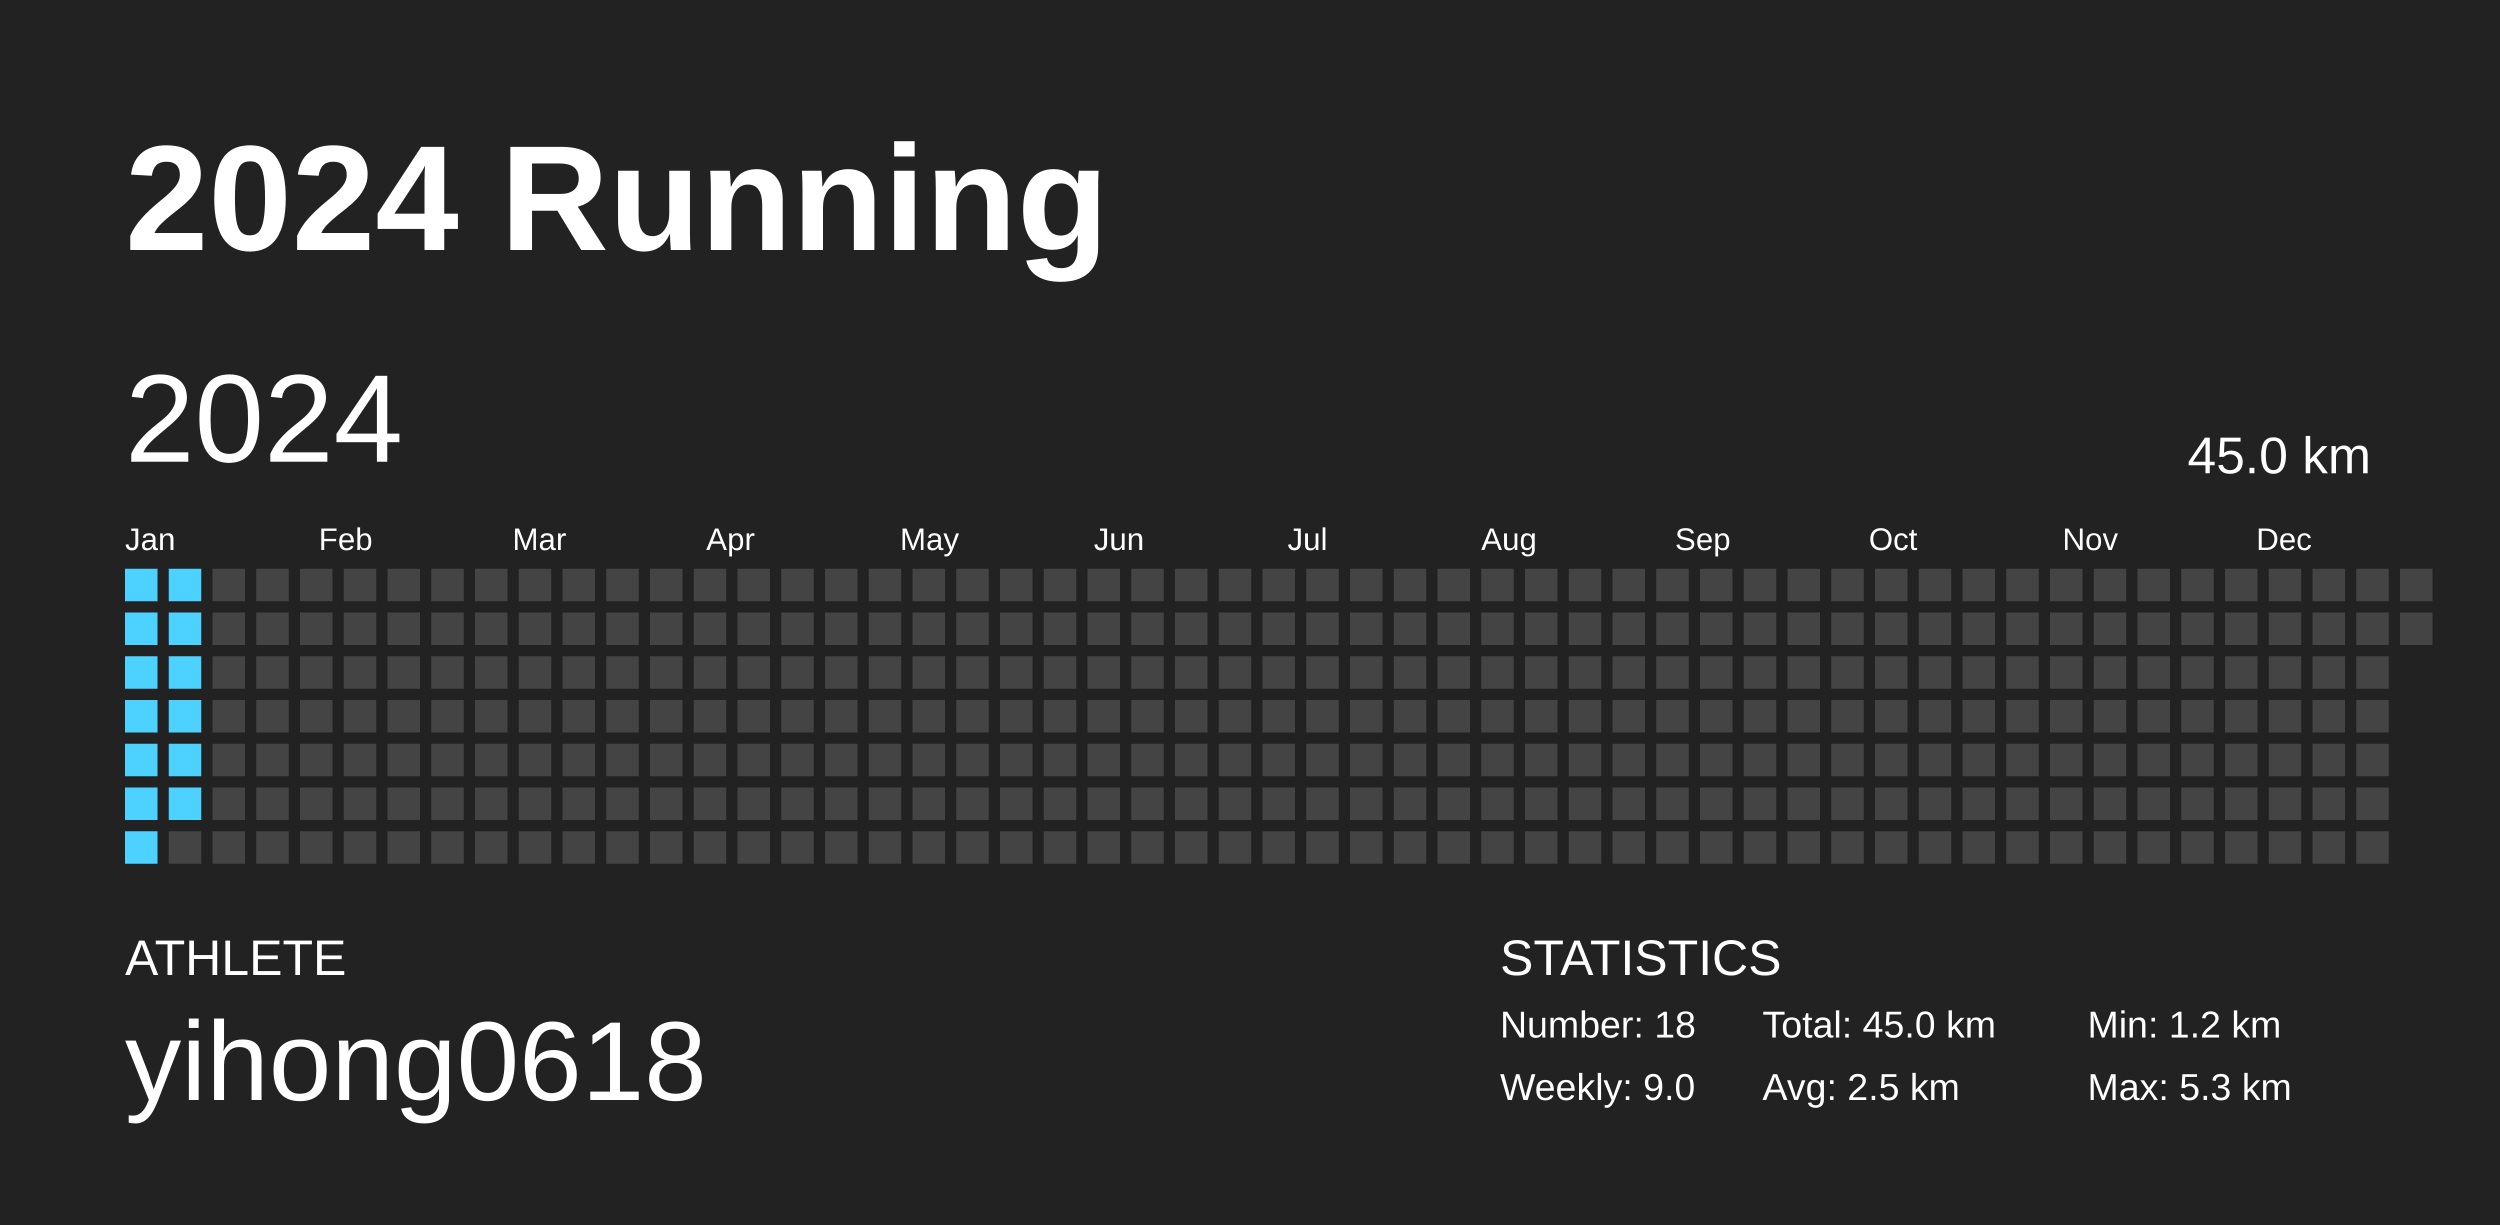
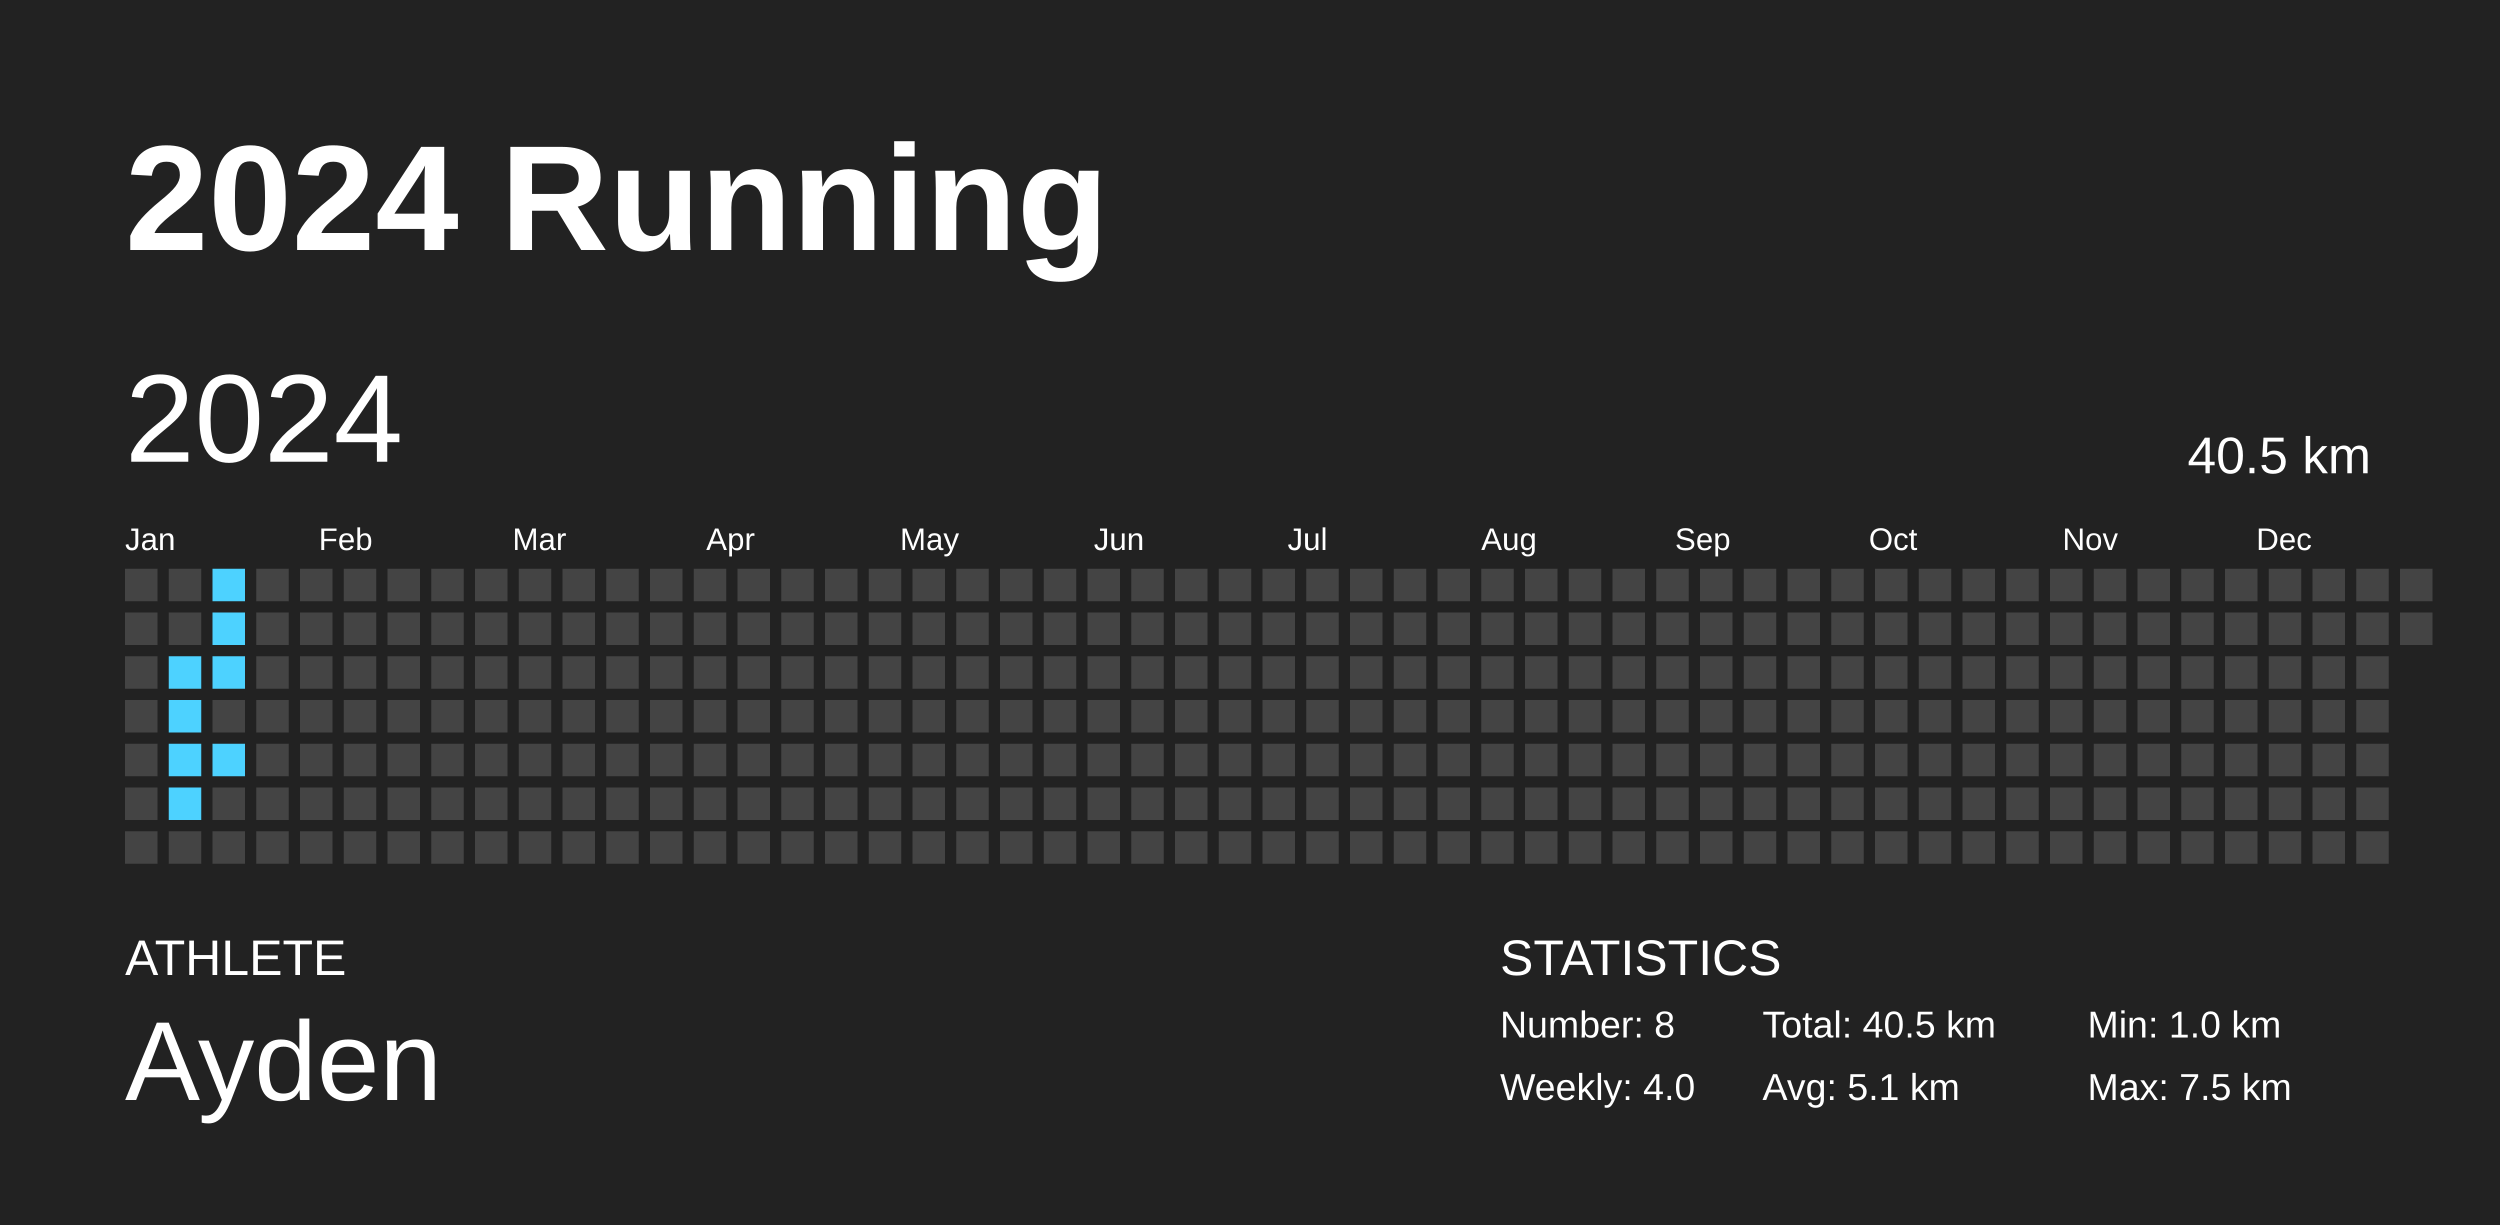
<svg xmlns="http://www.w3.org/2000/svg" baseProfile="full" height="98mm" version="1.1" viewBox="0,0,200,98" width="200mm">
  <defs />
  <rect fill="#222222" height="98" width="200" x="0" y="0" />
  <text fill="#FFFFFF" style="font-size:12px; font-family:Arial; font-weight:bold;" x="10" y="20">2024 Running</text>
  <text fill="#FFFFFF" style="font-size:4px; font-family:Arial" x="10" y="78">ATHLETE</text>
-   <text fill="#FFFFFF" style="font-size:9px; font-family:Arial" x="10" y="88">yihong0618</text>
+   <text fill="#FFFFFF" style="font-size:9px; font-family:Arial" x="10" y="88">Ayden</text>
  <text fill="#FFFFFF" style="font-size:4px; font-family:Arial" x="120" y="78">STATISTICS</text>
-   <text fill="#FFFFFF" style="font-size:3px; font-family:Arial" x="120" y="83">Number: 18</text>
-   <text fill="#FFFFFF" style="font-size:3px; font-family:Arial" x="120" y="88">Weekly: 9.0</text>
-   <text fill="#FFFFFF" style="font-size:3px; font-family:Arial" x="141" y="83">Total: 45.0 km</text>
-   <text fill="#FFFFFF" style="font-size:3px; font-family:Arial" x="141" y="88">Avg: 2.5 km</text>
-   <text fill="#FFFFFF" style="font-size:3px; font-family:Arial" x="167" y="83">Min: 1.2 km</text>
-   <text fill="#FFFFFF" style="font-size:3px; font-family:Arial" x="167" y="88">Max: 5.3 km</text>
+   <text fill="#FFFFFF" style="font-size:3px; font-family:Arial" x="120" y="83">Number: 8</text>
+   <text fill="#FFFFFF" style="font-size:3px; font-family:Arial" x="120" y="88">Weekly: 4.0</text>
+   <text fill="#FFFFFF" style="font-size:3px; font-family:Arial" x="141" y="83">Total: 40.5 km</text>
+   <text fill="#FFFFFF" style="font-size:3px; font-family:Arial" x="141" y="88">Avg: 5.1 km</text>
+   <text fill="#FFFFFF" style="font-size:3px; font-family:Arial" x="167" y="83">Min: 1.0 km</text>
+   <text fill="#FFFFFF" style="font-size:3px; font-family:Arial" x="167" y="88">Max: 7.5 km</text>
  <text dominant-baseline="hanging" fill="#FFFFFF" style="font-size:10.0px; font-family:Arial;" x="10" y="30">2024</text>
-   <text dominant-baseline="hanging" fill="#FFFFFF" style="font-size:4.125px; font-family:Arial;" x="175" y="35">45.0 km</text>
+   <text dominant-baseline="hanging" fill="#FFFFFF" style="font-size:4.125px; font-family:Arial;" x="175" y="35">40.5 km</text>
  <text fill="#FFFFFF" style="font-size:2.5px; font-family:Arial" x="10.0" y="44">Jan</text>
  <text fill="#FFFFFF" style="font-size:2.5px; font-family:Arial" x="25.5" y="44">Feb</text>
  <text fill="#FFFFFF" style="font-size:2.5px; font-family:Arial" x="41.0" y="44">Mar</text>
  <text fill="#FFFFFF" style="font-size:2.5px; font-family:Arial" x="56.5" y="44">Apr</text>
  <text fill="#FFFFFF" style="font-size:2.5px; font-family:Arial" x="72.0" y="44">May</text>
  <text fill="#FFFFFF" style="font-size:2.5px; font-family:Arial" x="87.5" y="44">Jun</text>
  <text fill="#FFFFFF" style="font-size:2.5px; font-family:Arial" x="103.0" y="44">Jul</text>
  <text fill="#FFFFFF" style="font-size:2.5px; font-family:Arial" x="118.5" y="44">Aug</text>
  <text fill="#FFFFFF" style="font-size:2.5px; font-family:Arial" x="134.0" y="44">Sep</text>
  <text fill="#FFFFFF" style="font-size:2.5px; font-family:Arial" x="149.5" y="44">Oct</text>
  <text fill="#FFFFFF" style="font-size:2.5px; font-family:Arial" x="165.0" y="44">Nov</text>
  <text fill="#FFFFFF" style="font-size:2.5px; font-family:Arial" x="180.5" y="44">Dec</text>
-   <rect fill="#4dd2ff" height="2.6" width="2.6" x="10.0" y="45.5" />
-   <rect fill="#4dd2ff" height="2.6" width="2.6" x="10.0" y="49.0" />
-   <rect fill="#4dd2ff" height="2.6" width="2.6" x="10.0" y="52.5" />
-   <rect fill="#4dd2ff" height="2.6" width="2.6" x="10.0" y="56.0" />
-   <rect fill="#4dd2ff" height="2.6" width="2.6" x="10.0" y="59.5" />
-   <rect fill="#4dd2ff" height="2.6" width="2.6" x="10.0" y="63.0" />
-   <rect fill="#4dd2ff" height="2.6" width="2.6" x="10.0" y="66.5" />
-   <rect fill="#4dd2ff" height="2.6" width="2.6" x="13.5" y="45.5" />
-   <rect fill="#4dd2ff" height="2.6" width="2.6" x="13.5" y="49.0" />
+   <rect fill="#444444" height="2.6" width="2.6" x="10.0" y="45.5" />
+   <rect fill="#444444" height="2.6" width="2.6" x="10.0" y="49.0" />
+   <rect fill="#444444" height="2.6" width="2.6" x="10.0" y="52.5" />
+   <rect fill="#444444" height="2.6" width="2.6" x="10.0" y="56.0" />
+   <rect fill="#444444" height="2.6" width="2.6" x="10.0" y="59.5" />
+   <rect fill="#444444" height="2.6" width="2.6" x="10.0" y="63.0" />
+   <rect fill="#444444" height="2.6" width="2.6" x="10.0" y="66.5" />
+   <rect fill="#444444" height="2.6" width="2.6" x="13.5" y="45.5" />
+   <rect fill="#444444" height="2.6" width="2.6" x="13.5" y="49.0" />
  <rect fill="#4dd2ff" height="2.6" width="2.6" x="13.5" y="52.5" />
  <rect fill="#4dd2ff" height="2.6" width="2.6" x="13.5" y="56.0" />
  <rect fill="#4dd2ff" height="2.6" width="2.6" x="13.5" y="59.5" />
  <rect fill="#4dd2ff" height="2.6" width="2.6" x="13.5" y="63.0" />
  <rect fill="#444444" height="2.6" width="2.6" x="13.5" y="66.5" />
-   <rect fill="#444444" height="2.6" width="2.6" x="17.0" y="45.5" />
-   <rect fill="#444444" height="2.6" width="2.6" x="17.0" y="49.0" />
-   <rect fill="#444444" height="2.6" width="2.6" x="17.0" y="52.5" />
+   <rect fill="#4dd2ff" height="2.6" width="2.6" x="17.0" y="45.5" />
+   <rect fill="#4dd2ff" height="2.6" width="2.6" x="17.0" y="49.0" />
+   <rect fill="#4dd2ff" height="2.6" width="2.6" x="17.0" y="52.5" />
  <rect fill="#444444" height="2.6" width="2.6" x="17.0" y="56.0" />
-   <rect fill="#444444" height="2.6" width="2.6" x="17.0" y="59.5" />
+   <rect fill="#4dd2ff" height="2.6" width="2.6" x="17.0" y="59.5" />
  <rect fill="#444444" height="2.6" width="2.6" x="17.0" y="63.0" />
  <rect fill="#444444" height="2.6" width="2.6" x="17.0" y="66.5" />
  <rect fill="#444444" height="2.6" width="2.6" x="20.5" y="45.5" />
  <rect fill="#444444" height="2.6" width="2.6" x="20.5" y="49.0" />
  <rect fill="#444444" height="2.6" width="2.6" x="20.5" y="52.5" />
  <rect fill="#444444" height="2.6" width="2.6" x="20.5" y="56.0" />
  <rect fill="#444444" height="2.6" width="2.6" x="20.5" y="59.5" />
  <rect fill="#444444" height="2.6" width="2.6" x="20.5" y="63.0" />
  <rect fill="#444444" height="2.6" width="2.6" x="20.5" y="66.5" />
  <rect fill="#444444" height="2.6" width="2.6" x="24.0" y="45.5" />
  <rect fill="#444444" height="2.6" width="2.6" x="24.0" y="49.0" />
  <rect fill="#444444" height="2.6" width="2.6" x="24.0" y="52.5" />
  <rect fill="#444444" height="2.6" width="2.6" x="24.0" y="56.0" />
  <rect fill="#444444" height="2.6" width="2.6" x="24.0" y="59.5" />
  <rect fill="#444444" height="2.6" width="2.6" x="24.0" y="63.0" />
  <rect fill="#444444" height="2.6" width="2.6" x="24.0" y="66.5" />
  <rect fill="#444444" height="2.6" width="2.6" x="27.5" y="45.5" />
  <rect fill="#444444" height="2.6" width="2.6" x="27.5" y="49.0" />
  <rect fill="#444444" height="2.6" width="2.6" x="27.5" y="52.5" />
  <rect fill="#444444" height="2.6" width="2.6" x="27.5" y="56.0" />
  <rect fill="#444444" height="2.6" width="2.6" x="27.5" y="59.5" />
  <rect fill="#444444" height="2.6" width="2.6" x="27.5" y="63.0" />
  <rect fill="#444444" height="2.6" width="2.6" x="27.5" y="66.5" />
  <rect fill="#444444" height="2.6" width="2.6" x="31.0" y="45.5" />
  <rect fill="#444444" height="2.6" width="2.6" x="31.0" y="49.0" />
  <rect fill="#444444" height="2.6" width="2.6" x="31.0" y="52.5" />
  <rect fill="#444444" height="2.6" width="2.6" x="31.0" y="56.0" />
  <rect fill="#444444" height="2.6" width="2.6" x="31.0" y="59.5" />
  <rect fill="#444444" height="2.6" width="2.6" x="31.0" y="63.0" />
  <rect fill="#444444" height="2.6" width="2.6" x="31.0" y="66.5" />
  <rect fill="#444444" height="2.6" width="2.6" x="34.5" y="45.5" />
  <rect fill="#444444" height="2.6" width="2.6" x="34.5" y="49.0" />
  <rect fill="#444444" height="2.6" width="2.6" x="34.5" y="52.5" />
  <rect fill="#444444" height="2.6" width="2.6" x="34.5" y="56.0" />
  <rect fill="#444444" height="2.6" width="2.6" x="34.5" y="59.5" />
  <rect fill="#444444" height="2.6" width="2.6" x="34.5" y="63.0" />
  <rect fill="#444444" height="2.6" width="2.6" x="34.5" y="66.5" />
  <rect fill="#444444" height="2.6" width="2.6" x="38.0" y="45.5" />
  <rect fill="#444444" height="2.6" width="2.6" x="38.0" y="49.0" />
  <rect fill="#444444" height="2.6" width="2.6" x="38.0" y="52.5" />
  <rect fill="#444444" height="2.6" width="2.6" x="38.0" y="56.0" />
  <rect fill="#444444" height="2.6" width="2.6" x="38.0" y="59.5" />
  <rect fill="#444444" height="2.6" width="2.6" x="38.0" y="63.0" />
  <rect fill="#444444" height="2.6" width="2.6" x="38.0" y="66.5" />
  <rect fill="#444444" height="2.6" width="2.6" x="41.5" y="45.5" />
  <rect fill="#444444" height="2.6" width="2.6" x="41.5" y="49.0" />
  <rect fill="#444444" height="2.6" width="2.6" x="41.5" y="52.5" />
  <rect fill="#444444" height="2.6" width="2.6" x="41.5" y="56.0" />
  <rect fill="#444444" height="2.6" width="2.6" x="41.5" y="59.5" />
  <rect fill="#444444" height="2.6" width="2.6" x="41.5" y="63.0" />
  <rect fill="#444444" height="2.6" width="2.6" x="41.5" y="66.5" />
  <rect fill="#444444" height="2.6" width="2.6" x="45.0" y="45.5" />
  <rect fill="#444444" height="2.6" width="2.6" x="45.0" y="49.0" />
  <rect fill="#444444" height="2.6" width="2.6" x="45.0" y="52.5" />
  <rect fill="#444444" height="2.6" width="2.6" x="45.0" y="56.0" />
  <rect fill="#444444" height="2.6" width="2.6" x="45.0" y="59.5" />
  <rect fill="#444444" height="2.6" width="2.6" x="45.0" y="63.0" />
  <rect fill="#444444" height="2.6" width="2.6" x="45.0" y="66.5" />
  <rect fill="#444444" height="2.6" width="2.6" x="48.5" y="45.5" />
  <rect fill="#444444" height="2.6" width="2.6" x="48.5" y="49.0" />
  <rect fill="#444444" height="2.6" width="2.6" x="48.5" y="52.5" />
  <rect fill="#444444" height="2.6" width="2.6" x="48.5" y="56.0" />
  <rect fill="#444444" height="2.6" width="2.6" x="48.5" y="59.5" />
  <rect fill="#444444" height="2.6" width="2.6" x="48.5" y="63.0" />
  <rect fill="#444444" height="2.6" width="2.6" x="48.5" y="66.5" />
  <rect fill="#444444" height="2.6" width="2.6" x="52.0" y="45.5" />
  <rect fill="#444444" height="2.6" width="2.6" x="52.0" y="49.0" />
  <rect fill="#444444" height="2.6" width="2.6" x="52.0" y="52.5" />
  <rect fill="#444444" height="2.6" width="2.6" x="52.0" y="56.0" />
  <rect fill="#444444" height="2.6" width="2.6" x="52.0" y="59.5" />
  <rect fill="#444444" height="2.6" width="2.6" x="52.0" y="63.0" />
  <rect fill="#444444" height="2.6" width="2.6" x="52.0" y="66.5" />
  <rect fill="#444444" height="2.6" width="2.6" x="55.5" y="45.5" />
  <rect fill="#444444" height="2.6" width="2.6" x="55.5" y="49.0" />
  <rect fill="#444444" height="2.6" width="2.6" x="55.5" y="52.5" />
  <rect fill="#444444" height="2.6" width="2.6" x="55.5" y="56.0" />
  <rect fill="#444444" height="2.6" width="2.6" x="55.5" y="59.5" />
  <rect fill="#444444" height="2.6" width="2.6" x="55.5" y="63.0" />
  <rect fill="#444444" height="2.6" width="2.6" x="55.5" y="66.5" />
  <rect fill="#444444" height="2.6" width="2.6" x="59.0" y="45.5" />
  <rect fill="#444444" height="2.6" width="2.6" x="59.0" y="49.0" />
  <rect fill="#444444" height="2.6" width="2.6" x="59.0" y="52.5" />
  <rect fill="#444444" height="2.6" width="2.6" x="59.0" y="56.0" />
  <rect fill="#444444" height="2.6" width="2.6" x="59.0" y="59.5" />
  <rect fill="#444444" height="2.6" width="2.6" x="59.0" y="63.0" />
  <rect fill="#444444" height="2.6" width="2.6" x="59.0" y="66.5" />
  <rect fill="#444444" height="2.6" width="2.6" x="62.5" y="45.5" />
  <rect fill="#444444" height="2.6" width="2.6" x="62.5" y="49.0" />
  <rect fill="#444444" height="2.6" width="2.6" x="62.5" y="52.5" />
  <rect fill="#444444" height="2.6" width="2.6" x="62.5" y="56.0" />
  <rect fill="#444444" height="2.6" width="2.6" x="62.5" y="59.5" />
  <rect fill="#444444" height="2.6" width="2.6" x="62.5" y="63.0" />
  <rect fill="#444444" height="2.6" width="2.6" x="62.5" y="66.5" />
  <rect fill="#444444" height="2.6" width="2.6" x="66.0" y="45.5" />
  <rect fill="#444444" height="2.6" width="2.6" x="66.0" y="49.0" />
  <rect fill="#444444" height="2.6" width="2.6" x="66.0" y="52.5" />
  <rect fill="#444444" height="2.6" width="2.6" x="66.0" y="56.0" />
  <rect fill="#444444" height="2.6" width="2.6" x="66.0" y="59.5" />
  <rect fill="#444444" height="2.6" width="2.6" x="66.0" y="63.0" />
  <rect fill="#444444" height="2.6" width="2.6" x="66.0" y="66.5" />
  <rect fill="#444444" height="2.6" width="2.6" x="69.5" y="45.5" />
  <rect fill="#444444" height="2.6" width="2.6" x="69.5" y="49.0" />
  <rect fill="#444444" height="2.6" width="2.6" x="69.5" y="52.5" />
  <rect fill="#444444" height="2.6" width="2.6" x="69.5" y="56.0" />
  <rect fill="#444444" height="2.6" width="2.6" x="69.5" y="59.5" />
  <rect fill="#444444" height="2.6" width="2.6" x="69.5" y="63.0" />
  <rect fill="#444444" height="2.6" width="2.6" x="69.5" y="66.5" />
  <rect fill="#444444" height="2.6" width="2.6" x="73.0" y="45.5" />
  <rect fill="#444444" height="2.6" width="2.6" x="73.0" y="49.0" />
  <rect fill="#444444" height="2.6" width="2.6" x="73.0" y="52.5" />
  <rect fill="#444444" height="2.6" width="2.6" x="73.0" y="56.0" />
  <rect fill="#444444" height="2.6" width="2.6" x="73.0" y="59.5" />
  <rect fill="#444444" height="2.6" width="2.6" x="73.0" y="63.0" />
  <rect fill="#444444" height="2.6" width="2.6" x="73.0" y="66.5" />
  <rect fill="#444444" height="2.6" width="2.6" x="76.5" y="45.5" />
  <rect fill="#444444" height="2.6" width="2.6" x="76.5" y="49.0" />
  <rect fill="#444444" height="2.6" width="2.6" x="76.5" y="52.5" />
  <rect fill="#444444" height="2.6" width="2.6" x="76.5" y="56.0" />
  <rect fill="#444444" height="2.6" width="2.6" x="76.5" y="59.5" />
  <rect fill="#444444" height="2.6" width="2.6" x="76.5" y="63.0" />
  <rect fill="#444444" height="2.6" width="2.6" x="76.5" y="66.5" />
  <rect fill="#444444" height="2.6" width="2.6" x="80.0" y="45.5" />
  <rect fill="#444444" height="2.6" width="2.6" x="80.0" y="49.0" />
  <rect fill="#444444" height="2.6" width="2.6" x="80.0" y="52.5" />
  <rect fill="#444444" height="2.6" width="2.6" x="80.0" y="56.0" />
  <rect fill="#444444" height="2.6" width="2.6" x="80.0" y="59.5" />
  <rect fill="#444444" height="2.6" width="2.6" x="80.0" y="63.0" />
  <rect fill="#444444" height="2.6" width="2.6" x="80.0" y="66.5" />
  <rect fill="#444444" height="2.6" width="2.6" x="83.5" y="45.5" />
  <rect fill="#444444" height="2.6" width="2.6" x="83.5" y="49.0" />
  <rect fill="#444444" height="2.6" width="2.6" x="83.5" y="52.5" />
  <rect fill="#444444" height="2.6" width="2.6" x="83.5" y="56.0" />
  <rect fill="#444444" height="2.6" width="2.6" x="83.5" y="59.5" />
  <rect fill="#444444" height="2.6" width="2.6" x="83.5" y="63.0" />
  <rect fill="#444444" height="2.6" width="2.6" x="83.5" y="66.5" />
  <rect fill="#444444" height="2.6" width="2.6" x="87.0" y="45.5" />
  <rect fill="#444444" height="2.6" width="2.6" x="87.0" y="49.0" />
  <rect fill="#444444" height="2.6" width="2.6" x="87.0" y="52.5" />
  <rect fill="#444444" height="2.6" width="2.6" x="87.0" y="56.0" />
  <rect fill="#444444" height="2.6" width="2.6" x="87.0" y="59.5" />
  <rect fill="#444444" height="2.6" width="2.6" x="87.0" y="63.0" />
  <rect fill="#444444" height="2.6" width="2.6" x="87.0" y="66.5" />
  <rect fill="#444444" height="2.6" width="2.6" x="90.5" y="45.5" />
  <rect fill="#444444" height="2.6" width="2.6" x="90.5" y="49.0" />
  <rect fill="#444444" height="2.6" width="2.6" x="90.5" y="52.5" />
  <rect fill="#444444" height="2.6" width="2.6" x="90.5" y="56.0" />
  <rect fill="#444444" height="2.6" width="2.6" x="90.5" y="59.5" />
  <rect fill="#444444" height="2.6" width="2.6" x="90.5" y="63.0" />
  <rect fill="#444444" height="2.6" width="2.6" x="90.5" y="66.5" />
  <rect fill="#444444" height="2.6" width="2.6" x="94.0" y="45.5" />
  <rect fill="#444444" height="2.6" width="2.6" x="94.0" y="49.0" />
  <rect fill="#444444" height="2.6" width="2.6" x="94.0" y="52.5" />
  <rect fill="#444444" height="2.6" width="2.6" x="94.0" y="56.0" />
  <rect fill="#444444" height="2.6" width="2.6" x="94.0" y="59.5" />
  <rect fill="#444444" height="2.6" width="2.6" x="94.0" y="63.0" />
  <rect fill="#444444" height="2.6" width="2.6" x="94.0" y="66.5" />
  <rect fill="#444444" height="2.6" width="2.6" x="97.5" y="45.5" />
  <rect fill="#444444" height="2.6" width="2.6" x="97.5" y="49.0" />
  <rect fill="#444444" height="2.6" width="2.6" x="97.5" y="52.5" />
  <rect fill="#444444" height="2.6" width="2.6" x="97.5" y="56.0" />
  <rect fill="#444444" height="2.6" width="2.6" x="97.5" y="59.5" />
  <rect fill="#444444" height="2.6" width="2.6" x="97.5" y="63.0" />
  <rect fill="#444444" height="2.6" width="2.6" x="97.5" y="66.5" />
  <rect fill="#444444" height="2.6" width="2.6" x="101.0" y="45.5" />
  <rect fill="#444444" height="2.6" width="2.6" x="101.0" y="49.0" />
  <rect fill="#444444" height="2.6" width="2.6" x="101.0" y="52.5" />
  <rect fill="#444444" height="2.6" width="2.6" x="101.0" y="56.0" />
  <rect fill="#444444" height="2.6" width="2.6" x="101.0" y="59.5" />
  <rect fill="#444444" height="2.6" width="2.6" x="101.0" y="63.0" />
  <rect fill="#444444" height="2.6" width="2.6" x="101.0" y="66.5" />
  <rect fill="#444444" height="2.6" width="2.6" x="104.5" y="45.5" />
  <rect fill="#444444" height="2.6" width="2.6" x="104.5" y="49.0" />
  <rect fill="#444444" height="2.6" width="2.6" x="104.5" y="52.5" />
  <rect fill="#444444" height="2.6" width="2.6" x="104.5" y="56.0" />
  <rect fill="#444444" height="2.6" width="2.6" x="104.5" y="59.5" />
  <rect fill="#444444" height="2.6" width="2.6" x="104.5" y="63.0" />
  <rect fill="#444444" height="2.6" width="2.6" x="104.5" y="66.5" />
  <rect fill="#444444" height="2.6" width="2.6" x="108.0" y="45.5" />
  <rect fill="#444444" height="2.6" width="2.6" x="108.0" y="49.0" />
  <rect fill="#444444" height="2.6" width="2.6" x="108.0" y="52.5" />
  <rect fill="#444444" height="2.6" width="2.6" x="108.0" y="56.0" />
  <rect fill="#444444" height="2.6" width="2.6" x="108.0" y="59.5" />
  <rect fill="#444444" height="2.6" width="2.6" x="108.0" y="63.0" />
  <rect fill="#444444" height="2.6" width="2.6" x="108.0" y="66.5" />
  <rect fill="#444444" height="2.6" width="2.6" x="111.5" y="45.5" />
  <rect fill="#444444" height="2.6" width="2.6" x="111.5" y="49.0" />
  <rect fill="#444444" height="2.6" width="2.6" x="111.5" y="52.5" />
  <rect fill="#444444" height="2.6" width="2.6" x="111.5" y="56.0" />
  <rect fill="#444444" height="2.6" width="2.6" x="111.5" y="59.5" />
  <rect fill="#444444" height="2.6" width="2.6" x="111.5" y="63.0" />
  <rect fill="#444444" height="2.6" width="2.6" x="111.5" y="66.5" />
  <rect fill="#444444" height="2.6" width="2.6" x="115.0" y="45.5" />
  <rect fill="#444444" height="2.6" width="2.6" x="115.0" y="49.0" />
  <rect fill="#444444" height="2.6" width="2.6" x="115.0" y="52.5" />
  <rect fill="#444444" height="2.6" width="2.6" x="115.0" y="56.0" />
  <rect fill="#444444" height="2.6" width="2.6" x="115.0" y="59.5" />
  <rect fill="#444444" height="2.6" width="2.6" x="115.0" y="63.0" />
  <rect fill="#444444" height="2.6" width="2.6" x="115.0" y="66.5" />
  <rect fill="#444444" height="2.6" width="2.6" x="118.5" y="45.5" />
  <rect fill="#444444" height="2.6" width="2.6" x="118.5" y="49.0" />
  <rect fill="#444444" height="2.6" width="2.6" x="118.5" y="52.5" />
  <rect fill="#444444" height="2.6" width="2.6" x="118.5" y="56.0" />
  <rect fill="#444444" height="2.6" width="2.6" x="118.5" y="59.5" />
  <rect fill="#444444" height="2.6" width="2.6" x="118.5" y="63.0" />
  <rect fill="#444444" height="2.6" width="2.6" x="118.5" y="66.5" />
  <rect fill="#444444" height="2.6" width="2.6" x="122.0" y="45.5" />
  <rect fill="#444444" height="2.6" width="2.6" x="122.0" y="49.0" />
  <rect fill="#444444" height="2.6" width="2.6" x="122.0" y="52.5" />
  <rect fill="#444444" height="2.6" width="2.6" x="122.0" y="56.0" />
  <rect fill="#444444" height="2.6" width="2.6" x="122.0" y="59.5" />
  <rect fill="#444444" height="2.6" width="2.6" x="122.0" y="63.0" />
  <rect fill="#444444" height="2.6" width="2.6" x="122.0" y="66.5" />
  <rect fill="#444444" height="2.6" width="2.6" x="125.5" y="45.5" />
  <rect fill="#444444" height="2.6" width="2.6" x="125.5" y="49.0" />
  <rect fill="#444444" height="2.6" width="2.6" x="125.5" y="52.5" />
  <rect fill="#444444" height="2.6" width="2.6" x="125.5" y="56.0" />
  <rect fill="#444444" height="2.6" width="2.6" x="125.5" y="59.5" />
  <rect fill="#444444" height="2.6" width="2.6" x="125.5" y="63.0" />
  <rect fill="#444444" height="2.6" width="2.6" x="125.5" y="66.5" />
  <rect fill="#444444" height="2.6" width="2.6" x="129.0" y="45.5" />
  <rect fill="#444444" height="2.6" width="2.6" x="129.0" y="49.0" />
  <rect fill="#444444" height="2.6" width="2.6" x="129.0" y="52.5" />
  <rect fill="#444444" height="2.6" width="2.6" x="129.0" y="56.0" />
  <rect fill="#444444" height="2.6" width="2.6" x="129.0" y="59.5" />
  <rect fill="#444444" height="2.6" width="2.6" x="129.0" y="63.0" />
  <rect fill="#444444" height="2.6" width="2.6" x="129.0" y="66.5" />
  <rect fill="#444444" height="2.6" width="2.6" x="132.5" y="45.5" />
  <rect fill="#444444" height="2.6" width="2.6" x="132.5" y="49.0" />
  <rect fill="#444444" height="2.6" width="2.6" x="132.5" y="52.5" />
  <rect fill="#444444" height="2.6" width="2.6" x="132.5" y="56.0" />
  <rect fill="#444444" height="2.6" width="2.6" x="132.5" y="59.5" />
  <rect fill="#444444" height="2.6" width="2.6" x="132.5" y="63.0" />
  <rect fill="#444444" height="2.6" width="2.6" x="132.5" y="66.5" />
  <rect fill="#444444" height="2.6" width="2.6" x="136.0" y="45.5" />
  <rect fill="#444444" height="2.6" width="2.6" x="136.0" y="49.0" />
  <rect fill="#444444" height="2.6" width="2.6" x="136.0" y="52.5" />
  <rect fill="#444444" height="2.6" width="2.6" x="136.0" y="56.0" />
  <rect fill="#444444" height="2.6" width="2.6" x="136.0" y="59.5" />
  <rect fill="#444444" height="2.6" width="2.6" x="136.0" y="63.0" />
  <rect fill="#444444" height="2.6" width="2.6" x="136.0" y="66.5" />
  <rect fill="#444444" height="2.6" width="2.6" x="139.5" y="45.5" />
  <rect fill="#444444" height="2.6" width="2.6" x="139.5" y="49.0" />
  <rect fill="#444444" height="2.6" width="2.6" x="139.5" y="52.5" />
  <rect fill="#444444" height="2.6" width="2.6" x="139.5" y="56.0" />
  <rect fill="#444444" height="2.6" width="2.6" x="139.5" y="59.5" />
  <rect fill="#444444" height="2.6" width="2.6" x="139.5" y="63.0" />
  <rect fill="#444444" height="2.6" width="2.6" x="139.5" y="66.5" />
  <rect fill="#444444" height="2.6" width="2.6" x="143.0" y="45.5" />
  <rect fill="#444444" height="2.6" width="2.6" x="143.0" y="49.0" />
  <rect fill="#444444" height="2.6" width="2.6" x="143.0" y="52.5" />
  <rect fill="#444444" height="2.6" width="2.6" x="143.0" y="56.0" />
  <rect fill="#444444" height="2.6" width="2.6" x="143.0" y="59.5" />
  <rect fill="#444444" height="2.6" width="2.6" x="143.0" y="63.0" />
  <rect fill="#444444" height="2.6" width="2.6" x="143.0" y="66.5" />
  <rect fill="#444444" height="2.6" width="2.6" x="146.5" y="45.5" />
  <rect fill="#444444" height="2.6" width="2.6" x="146.5" y="49.0" />
  <rect fill="#444444" height="2.6" width="2.6" x="146.5" y="52.5" />
  <rect fill="#444444" height="2.6" width="2.6" x="146.5" y="56.0" />
  <rect fill="#444444" height="2.6" width="2.6" x="146.5" y="59.5" />
  <rect fill="#444444" height="2.6" width="2.6" x="146.5" y="63.0" />
  <rect fill="#444444" height="2.6" width="2.6" x="146.5" y="66.5" />
  <rect fill="#444444" height="2.6" width="2.6" x="150.0" y="45.5" />
  <rect fill="#444444" height="2.6" width="2.6" x="150.0" y="49.0" />
  <rect fill="#444444" height="2.6" width="2.6" x="150.0" y="52.5" />
  <rect fill="#444444" height="2.6" width="2.6" x="150.0" y="56.0" />
  <rect fill="#444444" height="2.6" width="2.6" x="150.0" y="59.5" />
  <rect fill="#444444" height="2.6" width="2.6" x="150.0" y="63.0" />
  <rect fill="#444444" height="2.6" width="2.6" x="150.0" y="66.5" />
  <rect fill="#444444" height="2.6" width="2.6" x="153.5" y="45.5" />
  <rect fill="#444444" height="2.6" width="2.6" x="153.5" y="49.0" />
  <rect fill="#444444" height="2.6" width="2.6" x="153.5" y="52.5" />
  <rect fill="#444444" height="2.6" width="2.6" x="153.5" y="56.0" />
  <rect fill="#444444" height="2.6" width="2.6" x="153.5" y="59.5" />
  <rect fill="#444444" height="2.6" width="2.6" x="153.5" y="63.0" />
  <rect fill="#444444" height="2.6" width="2.6" x="153.5" y="66.5" />
  <rect fill="#444444" height="2.6" width="2.6" x="157.0" y="45.5" />
  <rect fill="#444444" height="2.6" width="2.6" x="157.0" y="49.0" />
  <rect fill="#444444" height="2.6" width="2.6" x="157.0" y="52.5" />
  <rect fill="#444444" height="2.6" width="2.6" x="157.0" y="56.0" />
  <rect fill="#444444" height="2.6" width="2.6" x="157.0" y="59.5" />
  <rect fill="#444444" height="2.6" width="2.6" x="157.0" y="63.0" />
  <rect fill="#444444" height="2.6" width="2.6" x="157.0" y="66.5" />
  <rect fill="#444444" height="2.6" width="2.6" x="160.5" y="45.5" />
  <rect fill="#444444" height="2.6" width="2.6" x="160.5" y="49.0" />
  <rect fill="#444444" height="2.6" width="2.6" x="160.5" y="52.5" />
  <rect fill="#444444" height="2.6" width="2.6" x="160.5" y="56.0" />
  <rect fill="#444444" height="2.6" width="2.6" x="160.5" y="59.5" />
  <rect fill="#444444" height="2.6" width="2.6" x="160.5" y="63.0" />
  <rect fill="#444444" height="2.6" width="2.6" x="160.5" y="66.5" />
  <rect fill="#444444" height="2.6" width="2.6" x="164.0" y="45.5" />
  <rect fill="#444444" height="2.6" width="2.6" x="164.0" y="49.0" />
  <rect fill="#444444" height="2.6" width="2.6" x="164.0" y="52.5" />
  <rect fill="#444444" height="2.6" width="2.6" x="164.0" y="56.0" />
  <rect fill="#444444" height="2.6" width="2.6" x="164.0" y="59.5" />
  <rect fill="#444444" height="2.6" width="2.6" x="164.0" y="63.0" />
  <rect fill="#444444" height="2.6" width="2.6" x="164.0" y="66.5" />
  <rect fill="#444444" height="2.6" width="2.6" x="167.5" y="45.5" />
  <rect fill="#444444" height="2.6" width="2.6" x="167.5" y="49.0" />
  <rect fill="#444444" height="2.6" width="2.6" x="167.5" y="52.5" />
  <rect fill="#444444" height="2.6" width="2.6" x="167.5" y="56.0" />
  <rect fill="#444444" height="2.6" width="2.6" x="167.5" y="59.5" />
  <rect fill="#444444" height="2.6" width="2.6" x="167.5" y="63.0" />
  <rect fill="#444444" height="2.6" width="2.6" x="167.5" y="66.5" />
  <rect fill="#444444" height="2.6" width="2.6" x="171.0" y="45.5" />
  <rect fill="#444444" height="2.6" width="2.6" x="171.0" y="49.0" />
  <rect fill="#444444" height="2.6" width="2.6" x="171.0" y="52.5" />
  <rect fill="#444444" height="2.6" width="2.6" x="171.0" y="56.0" />
  <rect fill="#444444" height="2.6" width="2.6" x="171.0" y="59.5" />
  <rect fill="#444444" height="2.6" width="2.6" x="171.0" y="63.0" />
  <rect fill="#444444" height="2.6" width="2.6" x="171.0" y="66.5" />
  <rect fill="#444444" height="2.6" width="2.6" x="174.5" y="45.5" />
  <rect fill="#444444" height="2.6" width="2.6" x="174.5" y="49.0" />
  <rect fill="#444444" height="2.6" width="2.6" x="174.5" y="52.5" />
  <rect fill="#444444" height="2.6" width="2.6" x="174.5" y="56.0" />
  <rect fill="#444444" height="2.6" width="2.6" x="174.5" y="59.5" />
  <rect fill="#444444" height="2.6" width="2.6" x="174.5" y="63.0" />
  <rect fill="#444444" height="2.6" width="2.6" x="174.5" y="66.5" />
  <rect fill="#444444" height="2.6" width="2.6" x="178.0" y="45.5" />
  <rect fill="#444444" height="2.6" width="2.6" x="178.0" y="49.0" />
  <rect fill="#444444" height="2.6" width="2.6" x="178.0" y="52.5" />
  <rect fill="#444444" height="2.6" width="2.6" x="178.0" y="56.0" />
  <rect fill="#444444" height="2.6" width="2.6" x="178.0" y="59.5" />
  <rect fill="#444444" height="2.6" width="2.6" x="178.0" y="63.0" />
  <rect fill="#444444" height="2.6" width="2.6" x="178.0" y="66.5" />
  <rect fill="#444444" height="2.6" width="2.6" x="181.5" y="45.5" />
  <rect fill="#444444" height="2.6" width="2.6" x="181.5" y="49.0" />
  <rect fill="#444444" height="2.6" width="2.6" x="181.5" y="52.5" />
  <rect fill="#444444" height="2.6" width="2.6" x="181.5" y="56.0" />
  <rect fill="#444444" height="2.6" width="2.6" x="181.5" y="59.5" />
  <rect fill="#444444" height="2.6" width="2.6" x="181.5" y="63.0" />
  <rect fill="#444444" height="2.6" width="2.6" x="181.5" y="66.5" />
  <rect fill="#444444" height="2.6" width="2.6" x="185.0" y="45.5" />
  <rect fill="#444444" height="2.6" width="2.6" x="185.0" y="49.0" />
  <rect fill="#444444" height="2.6" width="2.6" x="185.0" y="52.5" />
  <rect fill="#444444" height="2.6" width="2.6" x="185.0" y="56.0" />
  <rect fill="#444444" height="2.6" width="2.6" x="185.0" y="59.5" />
  <rect fill="#444444" height="2.6" width="2.6" x="185.0" y="63.0" />
  <rect fill="#444444" height="2.6" width="2.6" x="185.0" y="66.5" />
  <rect fill="#444444" height="2.6" width="2.6" x="188.5" y="45.5" />
  <rect fill="#444444" height="2.6" width="2.6" x="188.5" y="49.0" />
  <rect fill="#444444" height="2.6" width="2.6" x="188.5" y="52.5" />
  <rect fill="#444444" height="2.6" width="2.6" x="188.5" y="56.0" />
  <rect fill="#444444" height="2.6" width="2.6" x="188.5" y="59.5" />
  <rect fill="#444444" height="2.6" width="2.6" x="188.5" y="63.0" />
  <rect fill="#444444" height="2.6" width="2.6" x="188.5" y="66.5" />
  <rect fill="#444444" height="2.6" width="2.6" x="192.0" y="45.5" />
  <rect fill="#444444" height="2.6" width="2.6" x="192.0" y="49.0" />
</svg>
